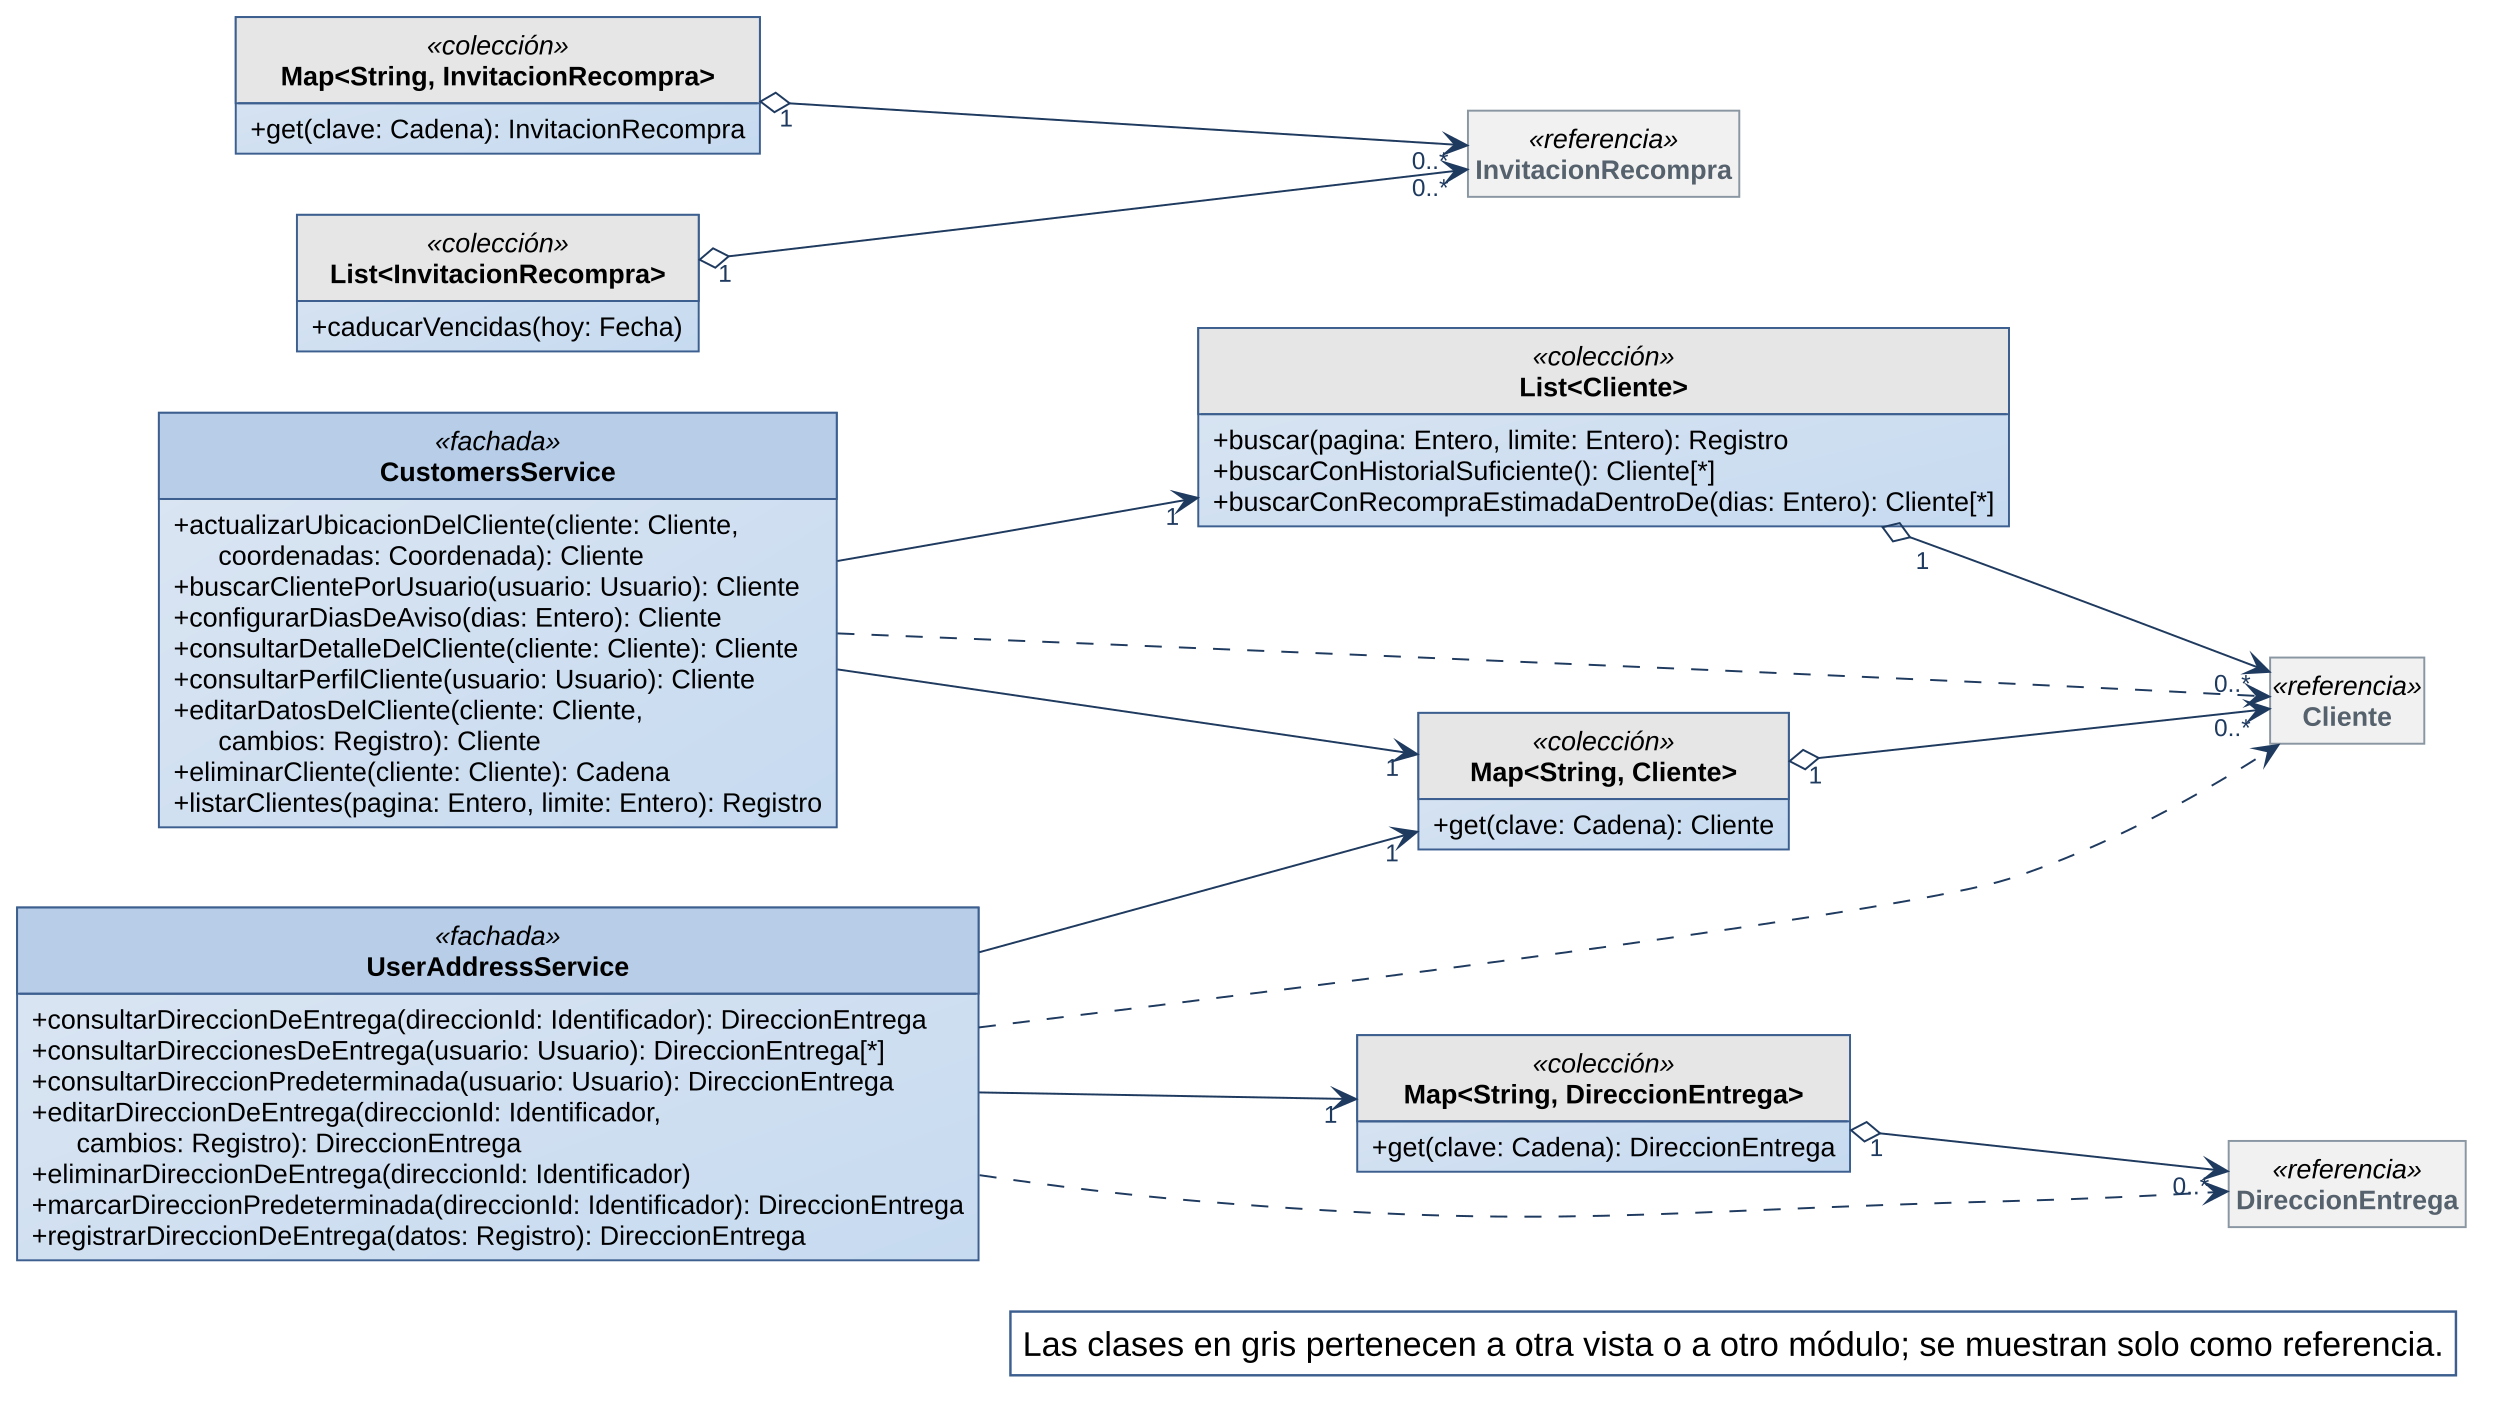
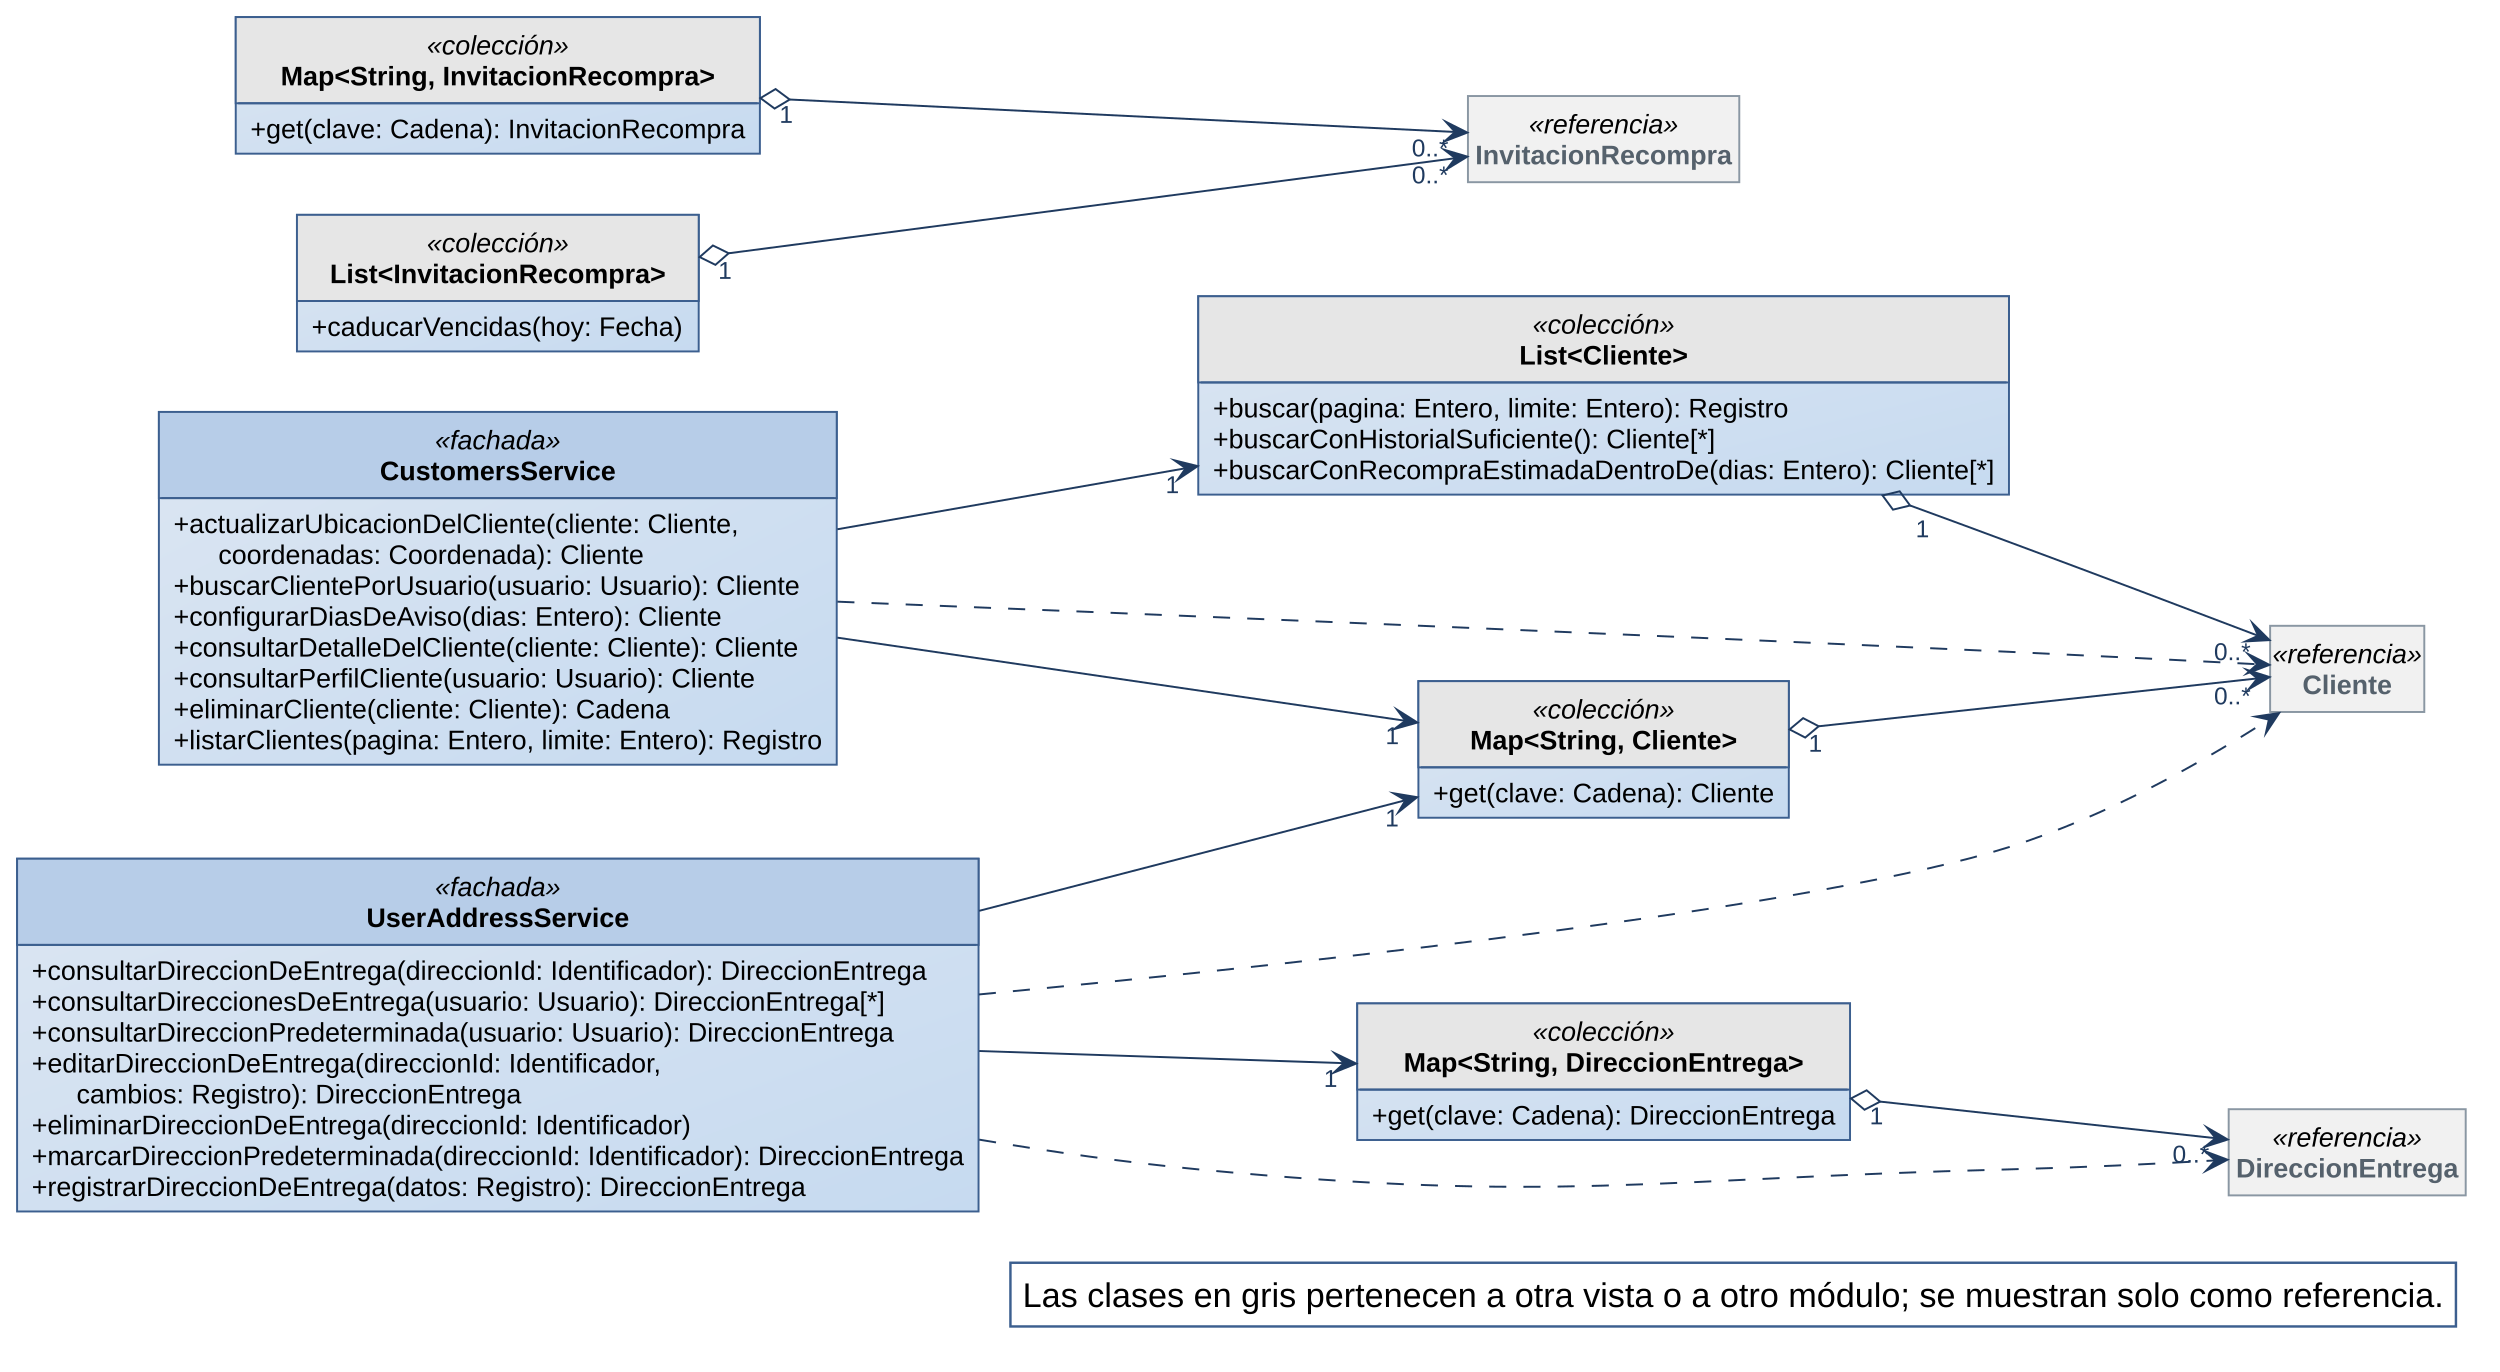
- <svg xmlns="http://www.w3.org/2000/svg" version="1.1" data-diagram-type="CLASS" style="width:1600px;height:909px;background:#FFFFFF;" width="1600px" height="909.375px" viewBox="0 0 1600 909" zoomAndPan="magnify" preserveAspectRatio="none" contentStyleType="text/css">
+ <svg xmlns="http://www.w3.org/2000/svg" version="1.1" data-diagram-type="CLASS" style="width:1600px;height:878px;background:#FFFFFF;" width="1600px" height="878.125px" viewBox="0 0 1600 878" zoomAndPan="magnify" preserveAspectRatio="none" contentStyleType="text/css">
  <defs>
-     <linearGradient x1="0%" y1="0%" x2="100%" y2="100%" id="gq52n8rmqnufs0">
+     <linearGradient x1="0%" y1="0%" x2="100%" y2="100%" id="g1e371opv1xph20">
      <stop stop-color="#DCE6F2" offset="0%" />
      <stop stop-color="#C6DAF0" offset="100%" />
    </linearGradient>
  </defs>
  <g font-family="sans-serif" lengthAdjust="spacing">
    <g class="entity" data-qualified-name="CustomersService" id="ent0001" data-source-line="32">
-       <rect x="101.688" y="264.188" width="433.818" height="265.292" fill="url(#gq52n8rmqnufs0)" style="stroke:#3C5F8F;stroke-width:1.25;" />
-       <rect x="101.688" y="264.188" width="433.818" height="55.153" fill="#B7CDE8" style="stroke:#3C5F8F;stroke-width:1.25;" />
-       <text x="278.456" y="288.122" fill="#000" font-size="17.188" textLength="80.281" font-style="italic" font-family="Arial">«fachada»</text>
-       <text x="243.124" y="307.886" fill="#000" font-size="17.188" textLength="150.945" font-weight="700" font-family="Arial">CustomersService</text>
-       <line x1="103.25" y1="319.34" x2="533.943" y2="319.34" style="stroke:#3C5F8F;stroke-width:1.25;" />
-       <text x="111.063" y="341.712" fill="#000" font-size="17.188" textLength="361.592" font-family="Arial">+actualizarUbicacionDelCliente(cliente: Cliente,</text>
-       <text x="139.714" y="361.476" fill="#000" font-size="17.188" textLength="272.314" font-family="Arial">coordenadas: Coordenada): Cliente</text>
-       <text x="111.063" y="381.24" fill="#000" font-size="17.188" textLength="400.742" font-family="Arial">+buscarClientePorUsuario(usuario: Usuario): Cliente</text>
-       <text x="111.063" y="401.004" fill="#000" font-size="17.188" textLength="351.068" font-family="Arial">+configurarDiasDeAviso(dias: Entero): Cliente</text>
-       <text x="111.063" y="420.768" fill="#000" font-size="17.188" textLength="399.802" font-family="Arial">+consultarDetalleDelCliente(cliente: Cliente): Cliente</text>
-       <text x="111.063" y="440.532" fill="#000" font-size="17.188" textLength="372.083" font-family="Arial">+consultarPerfilCliente(usuario: Usuario): Cliente</text>
-       <text x="111.063" y="460.296" fill="#000" font-size="17.188" textLength="300.454" font-family="Arial">+editarDatosDelCliente(cliente: Cliente,</text>
-       <text x="139.714" y="480.06" fill="#000" font-size="17.188" textLength="206.326" font-family="Arial">cambios: Registro): Cliente</text>
-       <text x="111.063" y="499.824" fill="#000" font-size="17.188" textLength="317.65" font-family="Arial">+eliminarCliente(cliente: Cliente): Cadena</text>
-       <text x="111.063" y="519.588" fill="#000" font-size="17.188" textLength="415.068" font-family="Arial">+listarClientes(pagina: Entero, limite: Entero): Registro</text>
+       <rect x="101.688" y="263.641" width="433.818" height="225.764" fill="url(#g1e371opv1xph20)" style="stroke:#3C5F8F;stroke-width:1.25;" />
+       <rect x="101.688" y="263.641" width="433.818" height="55.153" fill="#B7CDE8" style="stroke:#3C5F8F;stroke-width:1.25;" />
+       <text x="278.456" y="287.575" fill="#000" font-size="17.188" textLength="80.281" font-style="italic" font-family="Arial">«fachada»</text>
+       <text x="243.124" y="307.339" fill="#000" font-size="17.188" textLength="150.945" font-weight="700" font-family="Arial">CustomersService</text>
+       <line x1="103.25" y1="318.794" x2="533.943" y2="318.794" style="stroke:#3C5F8F;stroke-width:1.25;" />
+       <text x="111.063" y="341.165" fill="#000" font-size="17.188" textLength="361.592" font-family="Arial">+actualizarUbicacionDelCliente(cliente: Cliente,</text>
+       <text x="139.714" y="360.929" fill="#000" font-size="17.188" textLength="272.314" font-family="Arial">coordenadas: Coordenada): Cliente</text>
+       <text x="111.063" y="380.693" fill="#000" font-size="17.188" textLength="400.742" font-family="Arial">+buscarClientePorUsuario(usuario: Usuario): Cliente</text>
+       <text x="111.063" y="400.457" fill="#000" font-size="17.188" textLength="351.068" font-family="Arial">+configurarDiasDeAviso(dias: Entero): Cliente</text>
+       <text x="111.063" y="420.221" fill="#000" font-size="17.188" textLength="399.802" font-family="Arial">+consultarDetalleDelCliente(cliente: Cliente): Cliente</text>
+       <text x="111.063" y="439.985" fill="#000" font-size="17.188" textLength="372.083" font-family="Arial">+consultarPerfilCliente(usuario: Usuario): Cliente</text>
+       <text x="111.063" y="459.749" fill="#000" font-size="17.188" textLength="317.65" font-family="Arial">+eliminarCliente(cliente: Cliente): Cadena</text>
+       <text x="111.063" y="479.513" fill="#000" font-size="17.188" textLength="415.068" font-family="Arial">+listarClientes(pagina: Entero, limite: Entero): Registro</text>
    </g>
-     <g class="entity" data-qualified-name="Map_String_Cliente" id="ent0002" data-source-line="42">
-       <rect x="907.781" y="456.25" width="237.06" height="87.417" fill="url(#gq52n8rmqnufs0)" style="stroke:#3C5F8F;stroke-width:1.25;" />
-       <rect x="907.781" y="456.25" width="237.06" height="55.153" fill="#E6E6E6" style="stroke:#3C5F8F;stroke-width:1.25;" />
-       <text x="980.925" y="480.184" fill="#000" font-size="17.188" textLength="90.771" font-style="italic" font-family="Arial">«colección»</text>
-       <text x="940.835" y="499.948" fill="#000" font-size="17.188" textLength="170.952" font-weight="700" font-family="Arial">Map&lt;String, Cliente&gt;</text>
-       <line x1="909.344" y1="511.403" x2="1143.279" y2="511.403" style="stroke:#3C5F8F;stroke-width:1.25;" />
-       <text x="917.156" y="533.775" fill="#000" font-size="17.188" textLength="218.31" font-family="Arial">+get(clave: Cadena): Cliente</text>
+     <g class="entity" data-qualified-name="Map_String_Cliente" id="ent0002" data-source-line="41">
+       <rect x="907.781" y="435.938" width="237.06" height="87.417" fill="url(#g1e371opv1xph20)" style="stroke:#3C5F8F;stroke-width:1.25;" />
+       <rect x="907.781" y="435.938" width="237.06" height="55.153" fill="#E6E6E6" style="stroke:#3C5F8F;stroke-width:1.25;" />
+       <text x="980.925" y="459.872" fill="#000" font-size="17.188" textLength="90.771" font-style="italic" font-family="Arial">«colección»</text>
+       <text x="940.835" y="479.636" fill="#000" font-size="17.188" textLength="170.952" font-weight="700" font-family="Arial">Map&lt;String, Cliente&gt;</text>
+       <line x1="909.344" y1="491.09" x2="1143.279" y2="491.09" style="stroke:#3C5F8F;stroke-width:1.25;" />
+       <text x="917.156" y="513.462" fill="#000" font-size="17.188" textLength="218.31" font-family="Arial">+get(clave: Cadena): Cliente</text>
    </g>
-     <g class="entity" data-qualified-name="List_Cliente" id="ent0003" data-source-line="45">
-       <rect x="766.891" y="209.922" width="518.849" height="126.945" fill="url(#gq52n8rmqnufs0)" style="stroke:#3C5F8F;stroke-width:1.25;" />
-       <rect x="766.891" y="209.922" width="518.849" height="55.153" fill="#E6E6E6" style="stroke:#3C5F8F;stroke-width:1.25;" />
-       <text x="980.929" y="233.856" fill="#000" font-size="17.188" textLength="90.771" font-style="italic" font-family="Arial">«colección»</text>
-       <text x="972.348" y="253.62" fill="#000" font-size="17.188" textLength="107.934" font-weight="700" font-family="Arial">List&lt;Cliente&gt;</text>
-       <line x1="768.453" y1="265.075" x2="1284.177" y2="265.075" style="stroke:#3C5F8F;stroke-width:1.25;" />
-       <text x="776.266" y="287.446" fill="#000" font-size="17.188" textLength="368.272" font-family="Arial">+buscar(pagina: Entero, limite: Entero): Registro</text>
-       <text x="776.266" y="307.21" fill="#000" font-size="17.188" textLength="321.452" font-family="Arial">+buscarConHistorialSuficiente(): Cliente[*]</text>
-       <text x="776.266" y="326.974" fill="#000" font-size="17.188" textLength="500.099" font-family="Arial">+buscarConRecompraEstimadaDentroDe(dias: Entero): Cliente[*]</text>
+     <g class="entity" data-qualified-name="List_Cliente" id="ent0003" data-source-line="44">
+       <rect x="766.891" y="189.609" width="518.849" height="126.945" fill="url(#g1e371opv1xph20)" style="stroke:#3C5F8F;stroke-width:1.25;" />
+       <rect x="766.891" y="189.609" width="518.849" height="55.153" fill="#E6E6E6" style="stroke:#3C5F8F;stroke-width:1.25;" />
+       <text x="980.929" y="213.544" fill="#000" font-size="17.188" textLength="90.771" font-style="italic" font-family="Arial">«colección»</text>
+       <text x="972.348" y="233.307" fill="#000" font-size="17.188" textLength="107.934" font-weight="700" font-family="Arial">List&lt;Cliente&gt;</text>
+       <line x1="768.453" y1="244.762" x2="1284.177" y2="244.762" style="stroke:#3C5F8F;stroke-width:1.25;" />
+       <text x="776.266" y="267.134" fill="#000" font-size="17.188" textLength="368.272" font-family="Arial">+buscar(pagina: Entero, limite: Entero): Registro</text>
+       <text x="776.266" y="286.898" fill="#000" font-size="17.188" textLength="321.452" font-family="Arial">+buscarConHistorialSuficiente(): Cliente[*]</text>
+       <text x="776.266" y="306.662" fill="#000" font-size="17.188" textLength="500.099" font-family="Arial">+buscarConRecompraEstimadaDentroDe(dias: Entero): Cliente[*]</text>
    </g>
-     <g class="entity" data-qualified-name="Map_String_InvitacionRecompra" id="ent0004" data-source-line="50">
-       <rect x="150.875" y="10.938" width="335.452" height="87.417" fill="url(#gq52n8rmqnufs0)" style="stroke:#3C5F8F;stroke-width:1.25;" />
+     <g class="entity" data-qualified-name="Map_String_InvitacionRecompra" id="ent0004" data-source-line="49">
+       <rect x="150.875" y="10.938" width="335.452" height="87.417" fill="url(#g1e371opv1xph20)" style="stroke:#3C5F8F;stroke-width:1.25;" />
      <rect x="150.875" y="10.938" width="335.452" height="55.153" fill="#E6E6E6" style="stroke:#3C5F8F;stroke-width:1.25;" />
      <text x="273.215" y="34.872" fill="#000" font-size="17.188" textLength="90.771" font-style="italic" font-family="Arial">«colección»</text>
      <text x="179.636" y="54.636" fill="#000" font-size="17.188" textLength="277.929" font-weight="700" font-family="Arial">Map&lt;String, InvitacionRecompra&gt;</text>
      <line x1="152.438" y1="66.09" x2="484.764" y2="66.09" style="stroke:#3C5F8F;stroke-width:1.25;" />
      <text x="160.25" y="88.462" fill="#000" font-size="17.188" textLength="316.702" font-family="Arial">+get(clave: Cadena): InvitacionRecompra</text>
    </g>
-     <g class="entity" data-qualified-name="List_InvitacionRecompra" id="ent0005" data-source-line="53">
-       <rect x="190.047" y="137.5" width="257.117" height="87.417" fill="url(#gq52n8rmqnufs0)" style="stroke:#3C5F8F;stroke-width:1.25;" />
+     <g class="entity" data-qualified-name="List_InvitacionRecompra" id="ent0005" data-source-line="52">
+       <rect x="190.047" y="137.5" width="257.117" height="87.417" fill="url(#g1e371opv1xph20)" style="stroke:#3C5F8F;stroke-width:1.25;" />
      <rect x="190.047" y="137.5" width="257.117" height="55.153" fill="#E6E6E6" style="stroke:#3C5F8F;stroke-width:1.25;" />
      <text x="273.22" y="161.434" fill="#000" font-size="17.188" textLength="90.771" font-style="italic" font-family="Arial">«colección»</text>
      <text x="211.15" y="181.198" fill="#000" font-size="17.188" textLength="214.911" font-weight="700" font-family="Arial">List&lt;InvitacionRecompra&gt;</text>
      <line x1="191.609" y1="192.653" x2="445.602" y2="192.653" style="stroke:#3C5F8F;stroke-width:1.25;" />
      <text x="199.422" y="215.025" fill="#000" font-size="17.188" textLength="238.367" font-family="Arial">+caducarVencidas(hoy: Fecha)</text>
    </g>
-     <g class="entity" data-qualified-name="UserAddressService" id="ent0006" data-source-line="56">
-       <rect x="10.938" y="580.828" width="615.327" height="225.764" fill="url(#gq52n8rmqnufs0)" style="stroke:#3C5F8F;stroke-width:1.25;" />
-       <rect x="10.938" y="580.828" width="615.327" height="55.153" fill="#B7CDE8" style="stroke:#3C5F8F;stroke-width:1.25;" />
-       <text x="278.461" y="604.762" fill="#000" font-size="17.188" textLength="80.281" font-style="italic" font-family="Arial">«fachada»</text>
-       <text x="234.523" y="624.526" fill="#000" font-size="17.188" textLength="168.157" font-weight="700" font-family="Arial">UserAddressService</text>
-       <line x1="12.5" y1="635.981" x2="624.702" y2="635.981" style="stroke:#3C5F8F;stroke-width:1.25;" />
-       <text x="20.313" y="658.353" fill="#000" font-size="17.188" textLength="572.718" font-family="Arial">+consultarDireccionDeEntrega(direccionId: Identificador): DireccionEntrega</text>
-       <text x="20.313" y="678.117" fill="#000" font-size="17.188" textLength="545.955" font-family="Arial">+consultarDireccionesDeEntrega(usuario: Usuario): DireccionEntrega[*]</text>
-       <text x="20.313" y="697.881" fill="#000" font-size="17.188" textLength="551.687" font-family="Arial">+consultarDireccionPredeterminada(usuario: Usuario): DireccionEntrega</text>
-       <text x="20.313" y="717.645" fill="#000" font-size="17.188" textLength="403.638" font-family="Arial">+editarDireccionDeEntrega(direccionId: Identificador,</text>
-       <text x="48.964" y="737.408" fill="#000" font-size="17.188" textLength="284.66" font-family="Arial">cambios: Registro): DireccionEntrega</text>
-       <text x="20.313" y="757.172" fill="#000" font-size="17.188" textLength="421.765" font-family="Arial">+eliminarDireccionDeEntrega(direccionId: Identificador)</text>
-       <text x="20.313" y="776.936" fill="#000" font-size="17.188" textLength="596.577" font-family="Arial">+marcarDireccionPredeterminada(direccionId: Identificador): DireccionEntrega</text>
-       <text x="20.313" y="796.7" fill="#000" font-size="17.188" textLength="495.307" font-family="Arial">+registrarDireccionDeEntrega(datos: Registro): DireccionEntrega</text>
+     <g class="entity" data-qualified-name="UserAddressService" id="ent0006" data-source-line="55">
+       <rect x="10.938" y="549.578" width="615.327" height="225.764" fill="url(#g1e371opv1xph20)" style="stroke:#3C5F8F;stroke-width:1.25;" />
+       <rect x="10.938" y="549.578" width="615.327" height="55.153" fill="#B7CDE8" style="stroke:#3C5F8F;stroke-width:1.25;" />
+       <text x="278.461" y="573.512" fill="#000" font-size="17.188" textLength="80.281" font-style="italic" font-family="Arial">«fachada»</text>
+       <text x="234.523" y="593.276" fill="#000" font-size="17.188" textLength="168.157" font-weight="700" font-family="Arial">UserAddressService</text>
+       <line x1="12.5" y1="604.731" x2="624.702" y2="604.731" style="stroke:#3C5F8F;stroke-width:1.25;" />
+       <text x="20.313" y="627.103" fill="#000" font-size="17.188" textLength="572.718" font-family="Arial">+consultarDireccionDeEntrega(direccionId: Identificador): DireccionEntrega</text>
+       <text x="20.313" y="646.867" fill="#000" font-size="17.188" textLength="545.955" font-family="Arial">+consultarDireccionesDeEntrega(usuario: Usuario): DireccionEntrega[*]</text>
+       <text x="20.313" y="666.631" fill="#000" font-size="17.188" textLength="551.687" font-family="Arial">+consultarDireccionPredeterminada(usuario: Usuario): DireccionEntrega</text>
+       <text x="20.313" y="686.395" fill="#000" font-size="17.188" textLength="403.638" font-family="Arial">+editarDireccionDeEntrega(direccionId: Identificador,</text>
+       <text x="48.964" y="706.158" fill="#000" font-size="17.188" textLength="284.66" font-family="Arial">cambios: Registro): DireccionEntrega</text>
+       <text x="20.313" y="725.922" fill="#000" font-size="17.188" textLength="421.765" font-family="Arial">+eliminarDireccionDeEntrega(direccionId: Identificador)</text>
+       <text x="20.313" y="745.686" fill="#000" font-size="17.188" textLength="596.577" font-family="Arial">+marcarDireccionPredeterminada(direccionId: Identificador): DireccionEntrega</text>
+       <text x="20.313" y="765.45" fill="#000" font-size="17.188" textLength="495.307" font-family="Arial">+registrarDireccionDeEntrega(datos: Registro): DireccionEntrega</text>
    </g>
-     <g class="entity" data-qualified-name="Map_String_DireccionEntrega" id="ent0007" data-source-line="65">
-       <rect x="868.625" y="662.5" width="315.394" height="87.417" fill="url(#gq52n8rmqnufs0)" style="stroke:#3C5F8F;stroke-width:1.25;" />
-       <rect x="868.625" y="662.5" width="315.394" height="55.153" fill="#E6E6E6" style="stroke:#3C5F8F;stroke-width:1.25;" />
-       <text x="980.936" y="686.434" fill="#000" font-size="17.188" textLength="90.771" font-style="italic" font-family="Arial">«colección»</text>
-       <text x="898.339" y="706.198" fill="#000" font-size="17.188" textLength="255.966" font-weight="700" font-family="Arial">Map&lt;String, DireccionEntrega&gt;</text>
-       <line x1="870.187" y1="717.653" x2="1182.456" y2="717.653" style="stroke:#3C5F8F;stroke-width:1.25;" />
-       <text x="878" y="740.025" fill="#000" font-size="17.188" textLength="296.644" font-family="Arial">+get(clave: Cadena): DireccionEntrega</text>
+     <g class="entity" data-qualified-name="Map_String_DireccionEntrega" id="ent0007" data-source-line="64">
+       <rect x="868.625" y="642.188" width="315.394" height="87.417" fill="url(#g1e371opv1xph20)" style="stroke:#3C5F8F;stroke-width:1.25;" />
+       <rect x="868.625" y="642.188" width="315.394" height="55.153" fill="#E6E6E6" style="stroke:#3C5F8F;stroke-width:1.25;" />
+       <text x="980.936" y="666.122" fill="#000" font-size="17.188" textLength="90.771" font-style="italic" font-family="Arial">«colección»</text>
+       <text x="898.339" y="685.886" fill="#000" font-size="17.188" textLength="255.966" font-weight="700" font-family="Arial">Map&lt;String, DireccionEntrega&gt;</text>
+       <line x1="870.187" y1="697.34" x2="1182.456" y2="697.34" style="stroke:#3C5F8F;stroke-width:1.25;" />
+       <text x="878" y="719.712" fill="#000" font-size="17.188" textLength="296.644" font-family="Arial">+get(clave: Cadena): DireccionEntrega</text>
    </g>
-     <g class="entity" data-qualified-name="Cliente" id="ent0008" data-source-line="68">
-       <rect x="1452.875" y="420.828" width="98.672" height="55.153" fill="#F1F1F1" style="stroke:#8A97A3;stroke-width:1.25;" />
-       <text x="1454.438" y="444.762" fill="#000" font-size="17.188" textLength="95.547" font-style="italic" font-family="Arial">«referencia»</text>
-       <text x="1473.559" y="464.526" fill="#55616C" font-size="17.188" textLength="57.303" font-weight="700" font-family="Arial">Cliente</text>
+     <g class="entity" data-qualified-name="Cliente" id="ent0008" data-source-line="67">
+       <rect x="1452.875" y="400.516" width="98.672" height="55.153" fill="#F1F1F1" style="stroke:#8A97A3;stroke-width:1.25;" />
+       <text x="1454.438" y="424.45" fill="#000" font-size="17.188" textLength="95.547" font-style="italic" font-family="Arial">«referencia»</text>
+       <text x="1473.559" y="444.214" fill="#55616C" font-size="17.188" textLength="57.303" font-weight="700" font-family="Arial">Cliente</text>
    </g>
-     <g class="entity" data-qualified-name="InvitacionRecompra" id="ent0009" data-source-line="69">
-       <rect x="939.484" y="70.828" width="173.655" height="55.153" fill="#F1F1F1" style="stroke:#8A97A3;stroke-width:1.25;" />
-       <text x="978.538" y="94.762" fill="#000" font-size="17.188" textLength="95.547" font-style="italic" font-family="Arial">«referencia»</text>
-       <text x="944.172" y="114.526" fill="#55616C" font-size="17.188" textLength="164.28" font-weight="700" font-family="Arial">InvitacionRecompra</text>
+     <g class="entity" data-qualified-name="InvitacionRecompra" id="ent0009" data-source-line="68">
+       <rect x="939.484" y="61.453" width="173.655" height="55.153" fill="#F1F1F1" style="stroke:#8A97A3;stroke-width:1.25;" />
+       <text x="978.538" y="85.387" fill="#000" font-size="17.188" textLength="95.547" font-style="italic" font-family="Arial">«referencia»</text>
+       <text x="944.172" y="105.151" fill="#55616C" font-size="17.188" textLength="164.28" font-weight="700" font-family="Arial">InvitacionRecompra</text>
    </g>
-     <g class="entity" data-qualified-name="DireccionEntrega" id="ent0010" data-source-line="70">
-       <rect x="1426.359" y="730.203" width="151.692" height="55.153" fill="#F1F1F1" style="stroke:#8A97A3;stroke-width:1.25;" />
-       <text x="1454.432" y="754.137" fill="#000" font-size="17.188" textLength="95.547" font-style="italic" font-family="Arial">«referencia»</text>
-       <text x="1431.047" y="773.901" fill="#55616C" font-size="17.188" textLength="142.317" font-weight="700" font-family="Arial">DireccionEntrega</text>
+     <g class="entity" data-qualified-name="DireccionEntrega" id="ent0010" data-source-line="69">
+       <rect x="1426.359" y="709.891" width="151.692" height="55.153" fill="#F1F1F1" style="stroke:#8A97A3;stroke-width:1.25;" />
+       <text x="1454.432" y="733.825" fill="#000" font-size="17.188" textLength="95.547" font-style="italic" font-family="Arial">«referencia»</text>
+       <text x="1431.047" y="753.589" fill="#55616C" font-size="17.188" textLength="142.317" font-weight="700" font-family="Arial">DireccionEntrega</text>
    </g>
-     <g class="link" data-entity-1="ent0002" data-entity-2="ent0008" id="lnk11" data-source-line="72" data-link-type="aggregation">
-       <path d="M1163.983,485.123 C1262.983,474.327 1373.202,462.301 1444.749,454.489" style="stroke:#1F3A5F;stroke-width:1.25;" fill="none" id="Map_String_Cliente-Cliente" codeLine="72" />
-       <polygon points="1145.344,487.156,1155.341,492.353,1163.983,485.123,1153.986,479.927,1145.344,487.156" fill="none" style="stroke:#1F3A5F;stroke-width:1.25;stroke-linejoin:miter;stroke-miterlimit:10;" />
-       <polygon points="1452.516,453.641,1437.858,448.954,1444.749,454.489,1439.215,461.38,1452.516,453.641" fill="#1F3A5F" style="stroke:#1F3A5F;stroke-width:1.25;stroke-linejoin:miter;stroke-miterlimit:10;" />
-       <text x="1157.489" y="501.436" fill="#1F3A5F" font-size="15.625" font-family="Arial">1</text>
-       <text x="1416.989" y="471.096" fill="#1F3A5F" font-size="15.625" textLength="23.453" font-family="Arial">0..*</text>
+     <g class="link" data-entity-1="ent0002" data-entity-2="ent0008" id="lnk11" data-source-line="71" data-link-type="aggregation">
+       <path d="M1163.983,464.811 C1262.983,454.014 1373.202,441.989 1444.749,434.176" style="stroke:#1F3A5F;stroke-width:1.25;" fill="none" id="Map_String_Cliente-Cliente" codeLine="71" />
+       <polygon points="1145.344,466.844,1155.341,472.041,1163.983,464.811,1153.986,459.614,1145.344,466.844" fill="none" style="stroke:#1F3A5F;stroke-width:1.25;stroke-linejoin:miter;stroke-miterlimit:10;" />
+       <polygon points="1452.516,433.328,1437.858,428.642,1444.749,434.176,1439.215,441.068,1452.516,433.328" fill="#1F3A5F" style="stroke:#1F3A5F;stroke-width:1.25;stroke-linejoin:miter;stroke-miterlimit:10;" />
+       <text x="1157.489" y="481.124" fill="#1F3A5F" font-size="15.625" font-family="Arial">1</text>
+       <text x="1416.989" y="450.784" fill="#1F3A5F" font-size="15.625" textLength="23.453" font-family="Arial">0..*</text>
    </g>
-     <g class="link" data-entity-1="ent0003" data-entity-2="ent0008" id="lnk12" data-source-line="73" data-link-type="aggregation">
-       <path d="M1222.455,343.842 C1249.564,353.748 1259.609,357.453 1285.734,367.156 C1343.141,388.438 1401.684,410.624 1445.184,427.202" style="stroke:#1F3A5F;stroke-width:1.25;" fill="none" id="List_Cliente-Cliente" codeLine="73" />
-       <polygon points="1204.844,337.406,1211.504,346.494,1222.455,343.842,1215.794,334.754,1204.844,337.406" fill="none" style="stroke:#1F3A5F;stroke-width:1.25;stroke-linejoin:miter;stroke-miterlimit:10;" />
-       <polygon points="1452.484,429.984,1441.57,419.136,1445.184,427.202,1437.118,430.817,1452.484,429.984" fill="#1F3A5F" style="stroke:#1F3A5F;stroke-width:1.25;stroke-linejoin:miter;stroke-miterlimit:10;" />
-       <text x="1226.026" y="364.152" fill="#1F3A5F" font-size="15.625" font-family="Arial">1</text>
-       <text x="1416.951" y="442.783" fill="#1F3A5F" font-size="15.625" textLength="23.453" font-family="Arial">0..*</text>
+     <g class="link" data-entity-1="ent0003" data-entity-2="ent0008" id="lnk12" data-source-line="72" data-link-type="aggregation">
+       <path d="M1222.455,323.529 C1249.564,333.435 1259.609,337.141 1285.734,346.844 C1343.141,368.125 1401.684,390.312 1445.184,406.89" style="stroke:#1F3A5F;stroke-width:1.25;" fill="none" id="List_Cliente-Cliente" codeLine="72" />
+       <polygon points="1204.844,317.094,1211.504,326.182,1222.455,323.529,1215.794,314.441,1204.844,317.094" fill="none" style="stroke:#1F3A5F;stroke-width:1.25;stroke-linejoin:miter;stroke-miterlimit:10;" />
+       <polygon points="1452.484,409.672,1441.57,398.824,1445.184,406.89,1437.118,410.504,1452.484,409.672" fill="#1F3A5F" style="stroke:#1F3A5F;stroke-width:1.25;stroke-linejoin:miter;stroke-miterlimit:10;" />
+       <text x="1226.026" y="343.84" fill="#1F3A5F" font-size="15.625" font-family="Arial">1</text>
+       <text x="1416.951" y="422.47" fill="#1F3A5F" font-size="15.625" textLength="23.453" font-family="Arial">0..*</text>
    </g>
-     <g class="link" data-entity-1="ent0004" data-entity-2="ent0009" id="lnk13" data-source-line="74" data-link-type="aggregation">
-       <path d="M505.401,66.148 C647.417,74.976 819.312,85.641 931.249,92.594" style="stroke:#1F3A5F;stroke-width:1.25;" fill="none" id="Map_String_InvitacionRecompra-InvitacionRecompra" codeLine="74" />
-       <polygon points="486.688,64.984,495.657,71.804,505.401,66.148,496.432,59.328,486.688,64.984" fill="none" style="stroke:#1F3A5F;stroke-width:1.25;stroke-linejoin:miter;stroke-miterlimit:10;" />
-       <polygon points="939.047,93.078,925.399,85.968,931.249,92.594,924.624,98.444,939.047,93.078" fill="#1F3A5F" style="stroke:#1F3A5F;stroke-width:1.25;stroke-linejoin:miter;stroke-miterlimit:10;" />
-       <text x="498.812" y="80.999" fill="#1F3A5F" font-size="15.625" font-family="Arial">1</text>
-       <text x="903.547" y="108.18" fill="#1F3A5F" font-size="15.625" textLength="23.453" font-family="Arial">0..*</text>
+     <g class="link" data-entity-1="ent0004" data-entity-2="ent0009" id="lnk13" data-source-line="73" data-link-type="aggregation">
+       <path d="M505.415,63.694 C647.431,70.616 819.306,78.994 931.244,84.463" style="stroke:#1F3A5F;stroke-width:1.25;" fill="none" id="Map_String_InvitacionRecompra-InvitacionRecompra" codeLine="73" />
+       <polygon points="486.688,62.781,495.747,69.48,505.415,63.694,496.356,56.995,486.688,62.781" fill="none" style="stroke:#1F3A5F;stroke-width:1.25;stroke-linejoin:miter;stroke-miterlimit:10;" />
+       <polygon points="939.047,84.844,925.306,77.915,931.244,84.463,924.696,90.4,939.047,84.844" fill="#1F3A5F" style="stroke:#1F3A5F;stroke-width:1.25;stroke-linejoin:miter;stroke-miterlimit:10;" />
+       <text x="498.812" y="78.641" fill="#1F3A5F" font-size="15.625" font-family="Arial">1</text>
+       <text x="903.547" y="100.085" fill="#1F3A5F" font-size="15.625" textLength="23.453" font-family="Arial">0..*</text>
    </g>
-     <g class="link" data-entity-1="ent0005" data-entity-2="ent0009" id="lnk14" data-source-line="75" data-link-type="aggregation">
-       <path d="M466.387,164.03 C608.747,147.295 808.757,123.787 931.35,109.381" style="stroke:#1F3A5F;stroke-width:1.25;" fill="none" id="List_InvitacionRecompra-InvitacionRecompra" codeLine="75" />
-       <polygon points="447.766,166.219,457.806,171.332,466.387,164.03,456.347,158.917,447.766,166.219" fill="none" style="stroke:#1F3A5F;stroke-width:1.25;stroke-linejoin:miter;stroke-miterlimit:10;" />
-       <polygon points="939.109,108.469,924.414,103.903,931.35,109.381,925.872,116.317,939.109,108.469" fill="#1F3A5F" style="stroke:#1F3A5F;stroke-width:1.25;stroke-linejoin:miter;stroke-miterlimit:10;" />
-       <text x="459.656" y="180.34" fill="#1F3A5F" font-size="15.625" font-family="Arial">1</text>
-       <text x="903.617" y="125.446" fill="#1F3A5F" font-size="15.625" textLength="23.453" font-family="Arial">0..*</text>
+     <g class="link" data-entity-1="ent0005" data-entity-2="ent0009" id="lnk14" data-source-line="74" data-link-type="aggregation">
+       <path d="M466.357,162.083 C608.717,143.458 808.769,117.279 931.363,101.247" style="stroke:#1F3A5F;stroke-width:1.25;" fill="none" id="List_InvitacionRecompra-InvitacionRecompra" codeLine="74" />
+       <polygon points="447.766,164.516,457.872,169.497,466.357,162.083,456.251,157.102,447.766,164.516" fill="none" style="stroke:#1F3A5F;stroke-width:1.25;stroke-linejoin:miter;stroke-miterlimit:10;" />
+       <polygon points="939.109,100.234,924.355,95.861,931.363,101.247,925.976,108.255,939.109,100.234" fill="#1F3A5F" style="stroke:#1F3A5F;stroke-width:1.25;stroke-linejoin:miter;stroke-miterlimit:10;" />
+       <text x="459.656" y="178.485" fill="#1F3A5F" font-size="15.625" font-family="Arial">1</text>
+       <text x="903.617" y="117.351" fill="#1F3A5F" font-size="15.625" textLength="23.453" font-family="Arial">0..*</text>
    </g>
-     <g class="link" data-entity-1="ent0007" data-entity-2="ent0010" id="lnk15" data-source-line="76" data-link-type="aggregation">
-       <path d="M1203.28,725.343 C1284.452,734.187 1353.405,741.715 1417.968,748.762" style="stroke:#1F3A5F;stroke-width:1.25;" fill="none" id="Map_String_DireccionEntrega-DireccionEntrega" codeLine="76" />
-       <polygon points="1184.641,723.313,1193.284,730.541,1203.28,725.343,1194.637,718.115,1184.641,723.313" fill="none" style="stroke:#1F3A5F;stroke-width:1.25;stroke-linejoin:miter;stroke-miterlimit:10;" />
-       <polygon points="1425.734,749.609,1412.433,741.87,1417.968,748.762,1411.077,754.297,1425.734,749.609" fill="#1F3A5F" style="stroke:#1F3A5F;stroke-width:1.25;stroke-linejoin:miter;stroke-miterlimit:10;" />
-       <text x="1196.586" y="739.884" fill="#1F3A5F" font-size="15.625" font-family="Arial">1</text>
-       <text x="1390.447" y="764.375" fill="#1F3A5F" font-size="15.625" textLength="23.453" font-family="Arial">0..*</text>
+     <g class="link" data-entity-1="ent0007" data-entity-2="ent0010" id="lnk15" data-source-line="75" data-link-type="aggregation">
+       <path d="M1203.28,705.031 C1284.452,713.875 1353.405,721.402 1417.968,728.449" style="stroke:#1F3A5F;stroke-width:1.25;" fill="none" id="Map_String_DireccionEntrega-DireccionEntrega" codeLine="75" />
+       <polygon points="1184.641,703,1193.284,710.229,1203.28,705.031,1194.637,697.802,1184.641,703" fill="none" style="stroke:#1F3A5F;stroke-width:1.25;stroke-linejoin:miter;stroke-miterlimit:10;" />
+       <polygon points="1425.734,729.297,1412.433,721.558,1417.968,728.449,1411.077,733.984,1425.734,729.297" fill="#1F3A5F" style="stroke:#1F3A5F;stroke-width:1.25;stroke-linejoin:miter;stroke-miterlimit:10;" />
+       <text x="1196.586" y="719.572" fill="#1F3A5F" font-size="15.625" font-family="Arial">1</text>
+       <text x="1390.447" y="744.062" fill="#1F3A5F" font-size="15.625" textLength="23.453" font-family="Arial">0..*</text>
    </g>
-     <g class="link" data-entity-1="ent0001" data-entity-2="ent0003" id="lnk16" data-source-line="77" data-link-type="dependency">
-       <path d="M535.875,359.047 C608.703,346.281 683.055,333.253 758.836,319.988" style="stroke:#1F3A5F;stroke-width:1.25;" fill="none" id="CustomersService-to-List_Cliente" codeLine="77" />
-       <polygon points="766.531,318.641,751.602,314.909,758.836,319.988,753.757,327.222,766.531,318.641" fill="#1F3A5F" style="stroke:#1F3A5F;stroke-width:1.25;stroke-linejoin:miter;stroke-miterlimit:10;" />
-       <text x="745.968" y="335.923" fill="#1F3A5F" font-size="15.625" font-family="Arial">1</text>
+     <g class="link" data-entity-1="ent0001" data-entity-2="ent0003" id="lnk16" data-source-line="76" data-link-type="dependency">
+       <path d="M535.875,338.734 C608.703,325.969 683.055,312.941 758.836,299.675" style="stroke:#1F3A5F;stroke-width:1.25;" fill="none" id="CustomersService-to-List_Cliente" codeLine="76" />
+       <polygon points="766.531,298.328,751.602,294.597,758.836,299.675,753.757,306.909,766.531,298.328" fill="#1F3A5F" style="stroke:#1F3A5F;stroke-width:1.25;stroke-linejoin:miter;stroke-miterlimit:10;" />
+       <text x="745.968" y="315.611" fill="#1F3A5F" font-size="15.625" font-family="Arial">1</text>
    </g>
-     <g class="link" data-entity-1="ent0001" data-entity-2="ent0002" id="lnk17" data-source-line="78" data-link-type="dependency">
-       <path d="M535.875,428.406 C658.063,446.297 798.473,466.837 899.426,481.618" style="stroke:#1F3A5F;stroke-width:1.25;" fill="none" id="CustomersService-to-Map_String_Cliente" codeLine="78" />
-       <polygon points="907.156,482.75,894.148,474.529,899.426,481.618,892.337,486.897,907.156,482.75" fill="#1F3A5F" style="stroke:#1F3A5F;stroke-width:1.25;stroke-linejoin:miter;stroke-miterlimit:10;" />
-       <text x="886.698" y="496.558" fill="#1F3A5F" font-size="15.625" font-family="Arial">1</text>
+     <g class="link" data-entity-1="ent0001" data-entity-2="ent0002" id="lnk17" data-source-line="77" data-link-type="dependency">
+       <path d="M535.875,408.094 C658.063,425.984 798.473,446.524 899.426,461.306" style="stroke:#1F3A5F;stroke-width:1.25;" fill="none" id="CustomersService-to-Map_String_Cliente" codeLine="77" />
+       <polygon points="907.156,462.438,894.148,454.216,899.426,461.306,892.337,466.584,907.156,462.438" fill="#1F3A5F" style="stroke:#1F3A5F;stroke-width:1.25;stroke-linejoin:miter;stroke-miterlimit:10;" />
+       <text x="886.698" y="476.245" fill="#1F3A5F" font-size="15.625" font-family="Arial">1</text>
    </g>
-     <g class="link" data-entity-1="ent0006" data-entity-2="ent0002" id="lnk18" data-source-line="79" data-link-type="dependency">
-       <path d="M626.641,609.438 C725.922,582.141 822.592,555.556 899.483,534.415" style="stroke:#1F3A5F;stroke-width:1.25;" fill="none" id="UserAddressService-to-Map_String_Cliente" codeLine="79" />
-       <polygon points="907.016,532.344,891.799,530.045,899.483,534.415,895.113,542.098,907.016,532.344" fill="#1F3A5F" style="stroke:#1F3A5F;stroke-width:1.25;stroke-linejoin:miter;stroke-miterlimit:10;" />
-       <text x="886.543" y="551.266" fill="#1F3A5F" font-size="15.625" font-family="Arial">1</text>
+     <g class="link" data-entity-1="ent0006" data-entity-2="ent0002" id="lnk18" data-source-line="78" data-link-type="dependency">
+       <path d="M626.641,582.938 C725.922,557.188 822.563,532.102 899.453,512.164" style="stroke:#1F3A5F;stroke-width:1.25;" fill="none" id="UserAddressService-to-Map_String_Cliente" codeLine="78" />
+       <polygon points="907.016,510.203,891.835,507.683,899.453,512.164,894.972,519.783,907.016,510.203" fill="#1F3A5F" style="stroke:#1F3A5F;stroke-width:1.25;stroke-linejoin:miter;stroke-miterlimit:10;" />
+       <text x="886.543" y="528.937" fill="#1F3A5F" font-size="15.625" font-family="Arial">1</text>
    </g>
-     <g class="link" data-entity-1="ent0006" data-entity-2="ent0007" id="lnk19" data-source-line="80" data-link-type="dependency">
-       <path d="M626.641,699.156 C709.953,700.625 788.939,702.033 860.142,703.299" style="stroke:#1F3A5F;stroke-width:1.25;" fill="none" id="UserAddressService-to-Map_String_DireccionEntrega" codeLine="80" />
-       <polygon points="867.953,703.438,854.004,696.939,860.142,703.299,853.782,709.437,867.953,703.438" fill="#1F3A5F" style="stroke:#1F3A5F;stroke-width:1.25;stroke-linejoin:miter;stroke-miterlimit:10;" />
-       <text x="847.244" y="718.589" fill="#1F3A5F" font-size="15.625" font-family="Arial">1</text>
+     <g class="link" data-entity-1="ent0006" data-entity-2="ent0007" id="lnk19" data-source-line="79" data-link-type="dependency">
+       <path d="M626.641,672.656 C709.953,675.422 788.942,678.052 860.145,680.427" style="stroke:#1F3A5F;stroke-width:1.25;" fill="none" id="UserAddressService-to-Map_String_DireccionEntrega" codeLine="79" />
+       <polygon points="867.953,680.688,854.107,673.972,860.145,680.427,853.69,686.465,867.953,680.688" fill="#1F3A5F" style="stroke:#1F3A5F;stroke-width:1.25;stroke-linejoin:miter;stroke-miterlimit:10;" />
+       <text x="847.244" y="695.644" fill="#1F3A5F" font-size="15.625" font-family="Arial">1</text>
    </g>
-     <g class="link" data-entity-1="ent0001" data-entity-2="ent0008" id="lnk20" data-source-line="81" data-link-type="dependency">
-       <path d="M535.906,405.375 C731.609,413.234 1028.047,425.484 1285.734,437.469 C1343.016,440.125 1401.073,443.12 1444.62,445.417" style="stroke:#1F3A5F;stroke-width:1.25;stroke-dasharray:10.938,10.938;" fill="none" id="CustomersService-to-Cliente" codeLine="81" />
-       <polygon points="1452.422,445.828,1438.708,438.846,1444.62,445.417,1438.05,451.329,1452.422,445.828" fill="#1F3A5F" style="stroke:#1F3A5F;stroke-width:1.25;stroke-linejoin:miter;stroke-miterlimit:10;" />
+     <g class="link" data-entity-1="ent0001" data-entity-2="ent0008" id="lnk20" data-source-line="80" data-link-type="dependency">
+       <path d="M535.906,385.063 C731.609,392.922 1028.047,405.172 1285.734,417.156 C1343.016,419.813 1401.073,422.807 1444.62,425.104" style="stroke:#1F3A5F;stroke-width:1.25;stroke-dasharray:10.938,10.938;" fill="none" id="CustomersService-to-Cliente" codeLine="80" />
+       <polygon points="1452.422,425.516,1438.708,418.534,1444.62,425.104,1438.05,431.016,1452.422,425.516" fill="#1F3A5F" style="stroke:#1F3A5F;stroke-width:1.25;stroke-linejoin:miter;stroke-miterlimit:10;" />
    </g>
-     <g class="link" data-entity-1="ent0006" data-entity-2="ent0008" id="lnk21" data-source-line="82" data-link-type="dependency">
-       <path d="M626.453,657.547 C885.266,626.078 1223.594,582.469 1285.734,562.469 C1349.266,542 1409.635,507.525 1451.604,480.932" style="stroke:#1F3A5F;stroke-width:1.25;stroke-dasharray:10.938,10.938;" fill="none" id="UserAddressService-to-Cliente" codeLine="82" />
-       <polygon points="1458.203,476.75,1442.979,478.998,1451.604,480.932,1449.67,489.556,1458.203,476.75" fill="#1F3A5F" style="stroke:#1F3A5F;stroke-width:1.25;stroke-linejoin:miter;stroke-miterlimit:10;" />
+     <g class="link" data-entity-1="ent0006" data-entity-2="ent0008" id="lnk21" data-source-line="81" data-link-type="dependency">
+       <path d="M626.469,636.453 C861.922,614.188 1166.438,579.828 1285.734,542.156 C1349.578,521.984 1410.163,487.263 1452.069,460.544" style="stroke:#1F3A5F;stroke-width:1.25;stroke-dasharray:10.938,10.938;" fill="none" id="UserAddressService-to-Cliente" codeLine="81" />
+       <polygon points="1458.656,456.344,1443.439,458.634,1452.069,460.544,1450.159,469.174,1458.656,456.344" fill="#1F3A5F" style="stroke:#1F3A5F;stroke-width:1.25;stroke-linejoin:miter;stroke-miterlimit:10;" />
    </g>
-     <g class="link" data-entity-1="ent0006" data-entity-2="ent0010" id="lnk22" data-source-line="83" data-link-type="dependency">
-       <path d="M626.922,752.109 C673.641,759 721.438,764.922 766.891,768.719 C996.688,787.875 1055.219,774.578 1285.734,768.719 C1332.234,767.531 1376.544,765.355 1417.794,762.98" style="stroke:#1F3A5F;stroke-width:1.25;stroke-dasharray:10.938,10.938;" fill="none" id="UserAddressService-to-DireccionEntrega" codeLine="83" />
-       <polygon points="1425.594,762.531,1411.195,757.1,1417.794,762.98,1411.914,769.579,1425.594,762.531" fill="#1F3A5F" style="stroke:#1F3A5F;stroke-width:1.25;stroke-linejoin:miter;stroke-miterlimit:10;" />
+     <g class="link" data-entity-1="ent0006" data-entity-2="ent0010" id="lnk22" data-source-line="82" data-link-type="dependency">
+       <path d="M626.656,729.359 C673.422,737.266 721.281,744.047 766.891,748.406 C996.453,770.281 1055.219,754.266 1285.734,748.406 C1332.234,747.219 1376.544,745.043 1417.794,742.668" style="stroke:#1F3A5F;stroke-width:1.25;stroke-dasharray:10.938,10.938;" fill="none" id="UserAddressService-to-DireccionEntrega" codeLine="82" />
+       <polygon points="1425.594,742.219,1411.195,736.787,1417.794,742.668,1411.914,749.267,1425.594,742.219" fill="#1F3A5F" style="stroke:#1F3A5F;stroke-width:1.25;stroke-linejoin:miter;stroke-miterlimit:10;" />
    </g>
-     <g class="legend" data-source-line="85">
-       <rect x="646.676" y="839.405" width="925.125" height="40.779" fill="none" style="stroke:#3C5F8F;stroke-width:1.563;" />
-       <text x="654.489" y="867.736" fill="#000" font-size="21.875" textLength="909.5" font-family="Arial">Las clases en gris pertenecen a otra vista o a otro módulo; se muestran solo como referencia.</text>
+     <g class="legend" data-source-line="84">
+       <rect x="646.676" y="808.155" width="925.125" height="40.779" fill="none" style="stroke:#3C5F8F;stroke-width:1.563;" />
+       <text x="654.489" y="836.486" fill="#000" font-size="21.875" textLength="909.5" font-family="Arial">Las clases en gris pertenecen a otra vista o a otro módulo; se muestran solo como referencia.</text>
    </g>
  </g>
</svg>
